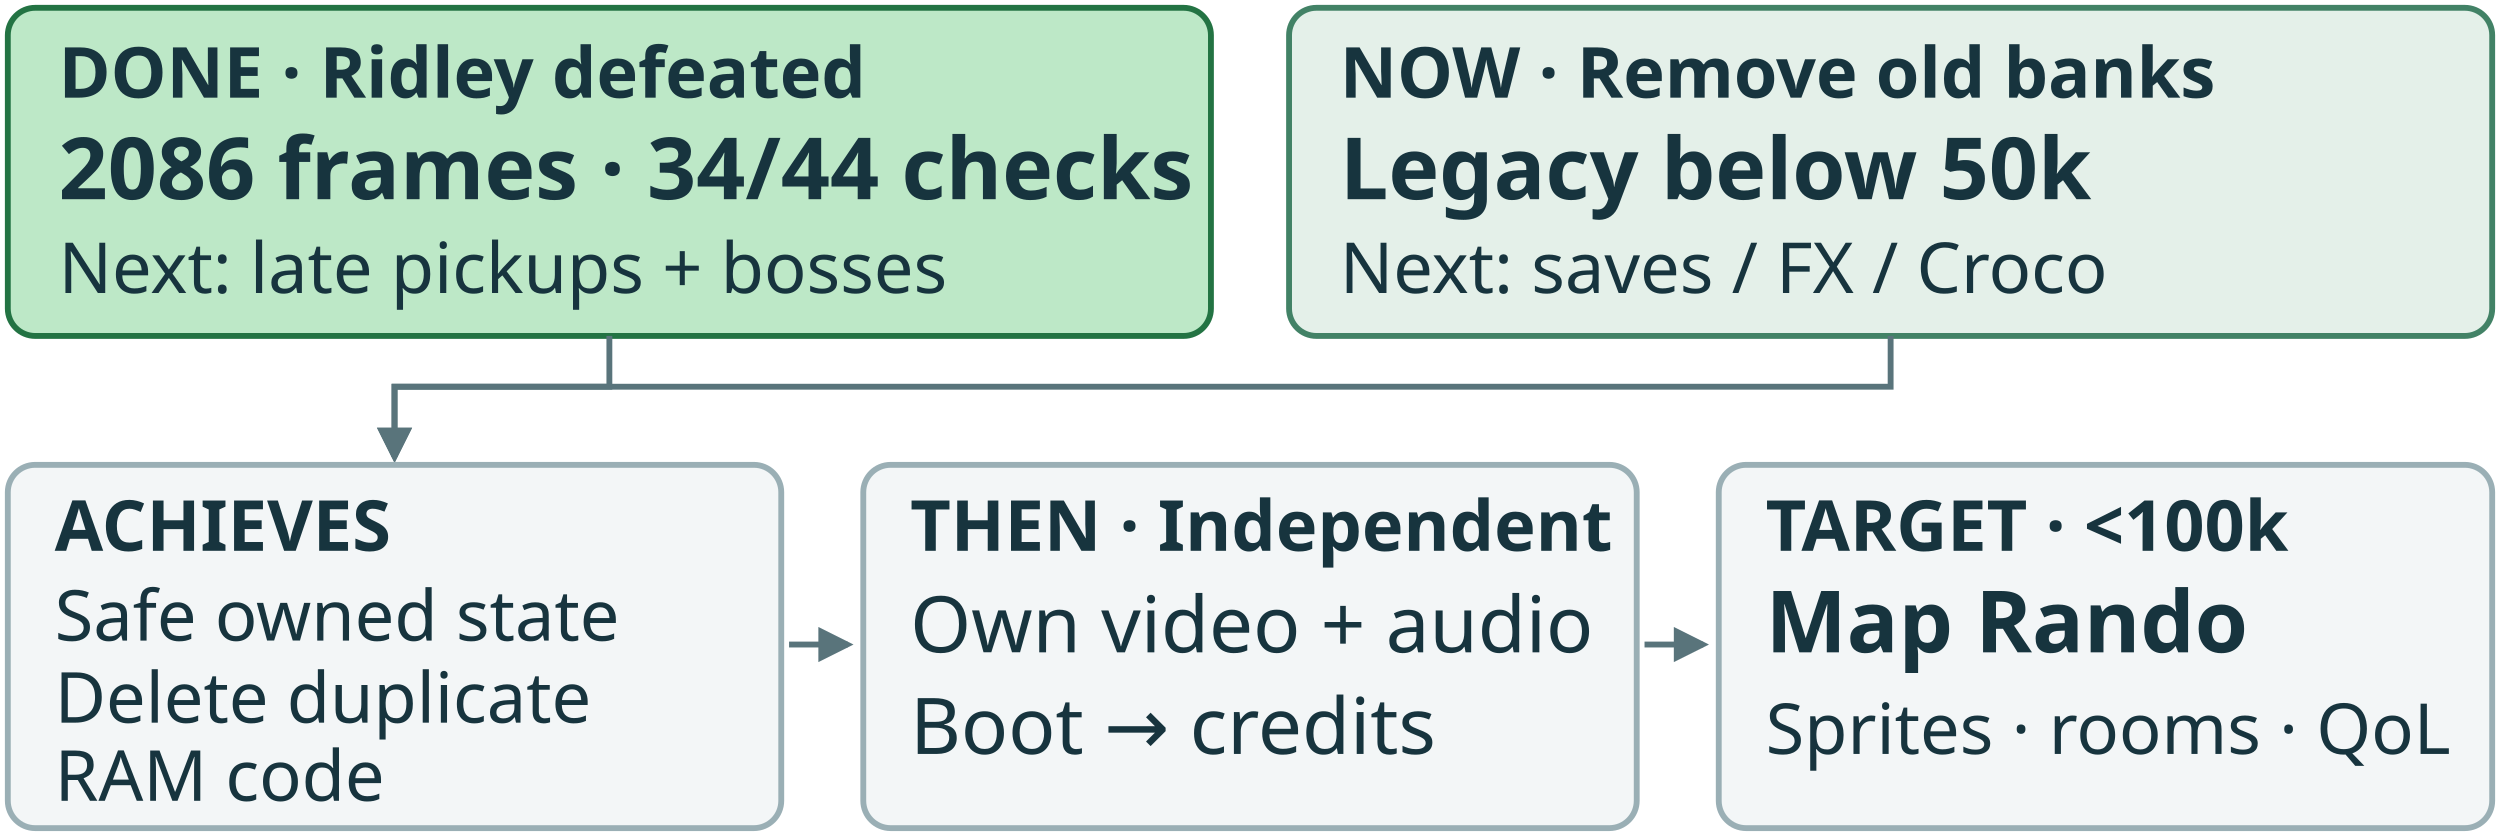
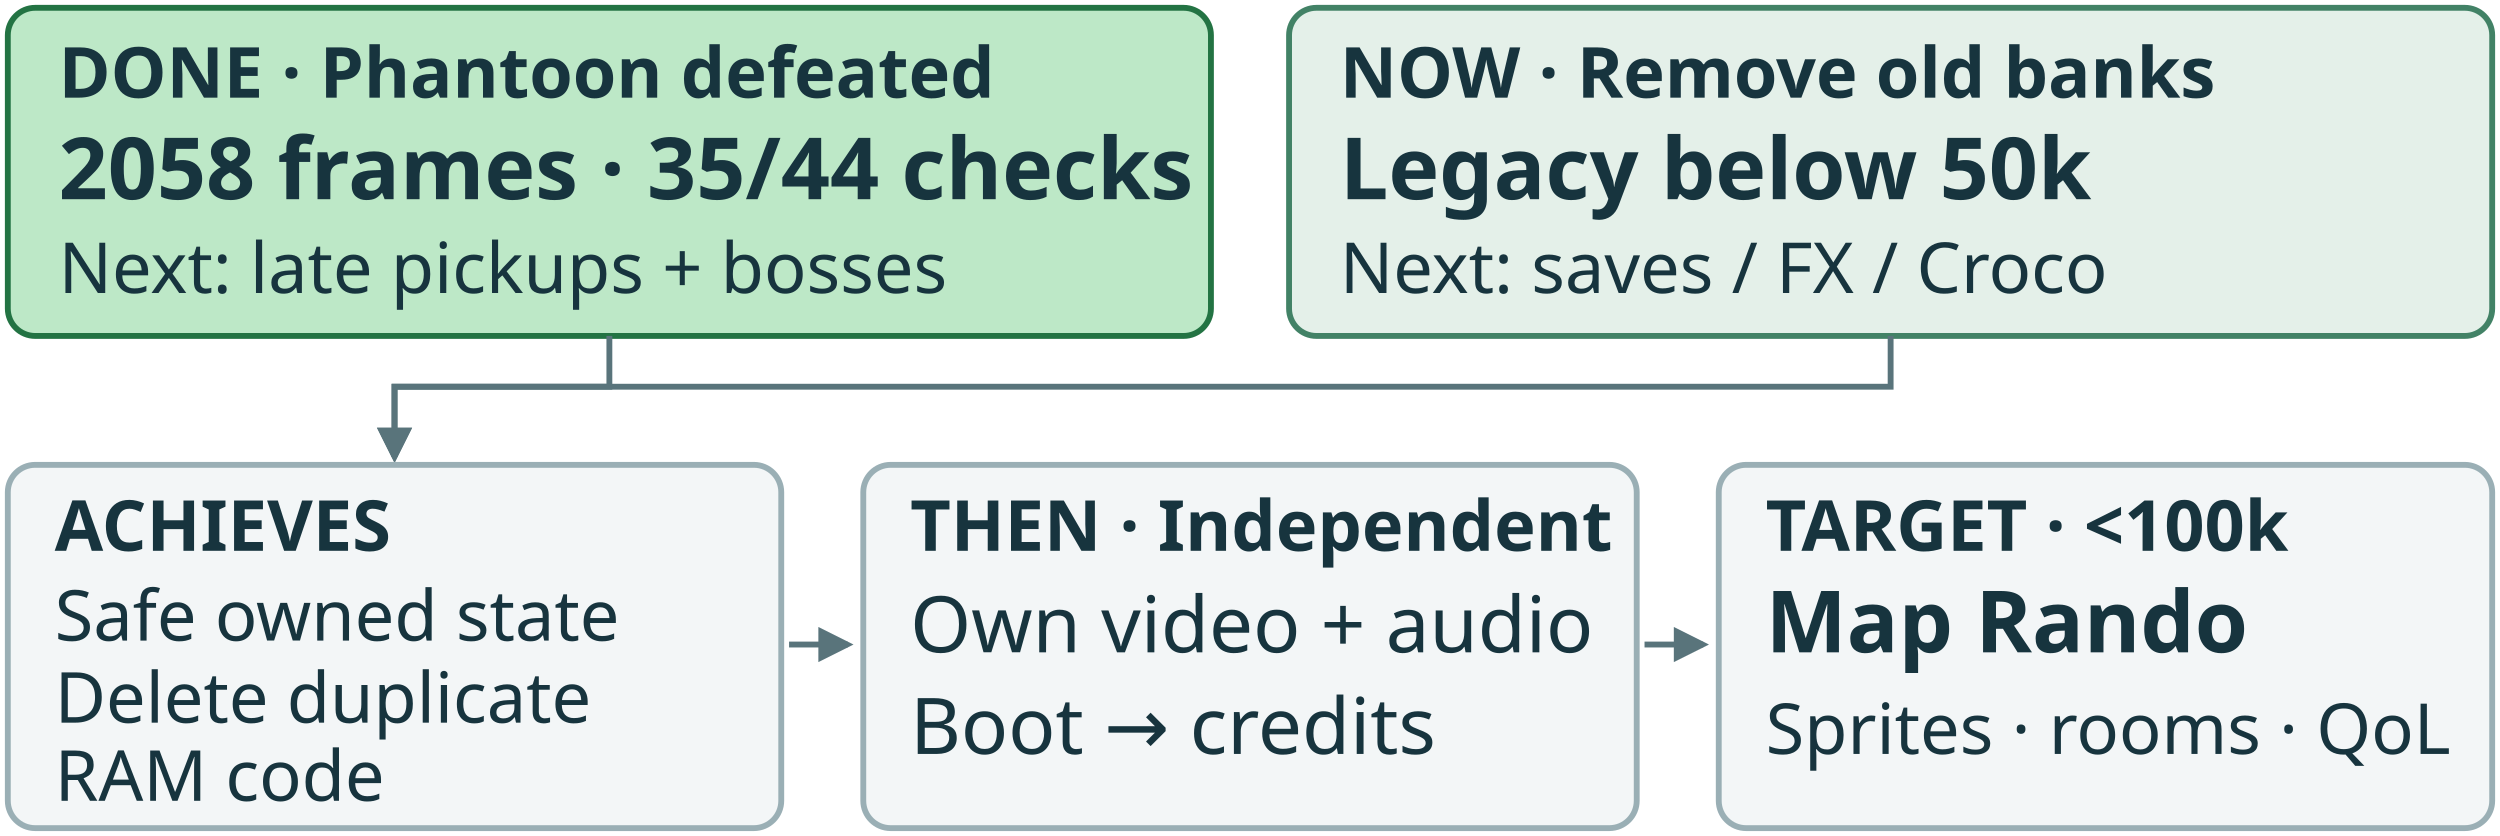
<svg xmlns="http://www.w3.org/2000/svg" width="640" height="214" viewBox="0 0 640 214" role="img" aria-labelledby="title description">
  <defs>
    <marker id="arrow" markerWidth="6" markerHeight="6" refX="5" refY="3" orient="auto">
      <path d="M0 0L6 3L0 6" fill="#59747b" />
    </marker>
  </defs>
  <style>text{font-family:system-ui,Segoe UI,sans-serif;fill:#17343e} .tag{font-size:18px;font-weight:650}.name{font-size:22px;font-weight:650}.note{font-size:20px}.small{font-size:18px}.now{fill:#e4f0e9;stroke:#428266}.done{fill:#bde8c7;stroke:#237343}.later{fill:#f3f6f7;stroke:#9aafb5}rect{stroke-width:1.5}path.link{fill:none;stroke:#59747b;stroke-width:1.5;marker-end:url(#arrow)}</style>
  <g aria-label="Done: room-seed replay; next: late coverage">
    <rect class="done" x="2" y="2" width="308" height="84" rx="7" />
-     <text x="15" y="25" class="tag">DONE · Ridley defeated</text>
-     <text x="15" y="51" class="name">2086 frames · 34/44 checks</text>
+     <text x="15" y="25" class="tag">DONE · Phantoon defeated</text>
+     <text x="15" y="51" class="name">2058 frames · 35/44 checks</text>
    <text x="15" y="75" class="small">Next: late pickups + bosses</text>
  </g>
  <g aria-label="Now: three parallel bank retirement lanes">
    <rect class="now" x="330" y="2" width="308" height="84" rx="7" />
    <text x="343" y="25" class="tag">NOW · Remove old banks</text>
    <text x="343" y="51" class="name">Legacy below 50k</text>
    <text x="343" y="75" class="small">Next: saves / FX / Croco</text>
  </g>
  <path class="link" d="M156 86V99H101V117" />
  <path class="link" d="M484 86V99H101V117" />
  <g aria-label="Achieves: safe owned state with duplicate RAM code deleted">
    <rect class="later" x="2" y="119" width="198" height="93" rx="7" />
    <text x="14" y="141" class="tag">ACHIEVES</text>
    <text x="14" y="164" class="small">Safe owned state</text>
    <text x="14" y="185" class="small">Delete duplicate</text>
    <text x="14" y="205" class="small">RAM code</text>
  </g>
  <path class="link" d="M202 165H217" />
  <g aria-label="Then: independent engine">
    <rect class="later" x="221" y="119" width="198" height="93" rx="7" />
    <text x="233" y="141" class="tag">THEN · Independent</text>
    <text x="233" y="167" class="note">Own video + audio</text>
    <text x="233" y="193" class="note">Boot → credits</text>
  </g>
  <path class="link" d="M421 165H436" />
  <g aria-label="Target: Map Rando engine">
    <rect class="later" x="440" y="119" width="198" height="93" rx="7" />
    <text x="452" y="141" class="tag">TARGET · &lt;100k</text>
    <text x="452" y="167" class="name">Map Rando</text>
    <text x="452" y="193" class="small">Sprites · rooms · QoL</text>
  </g>
</svg>
